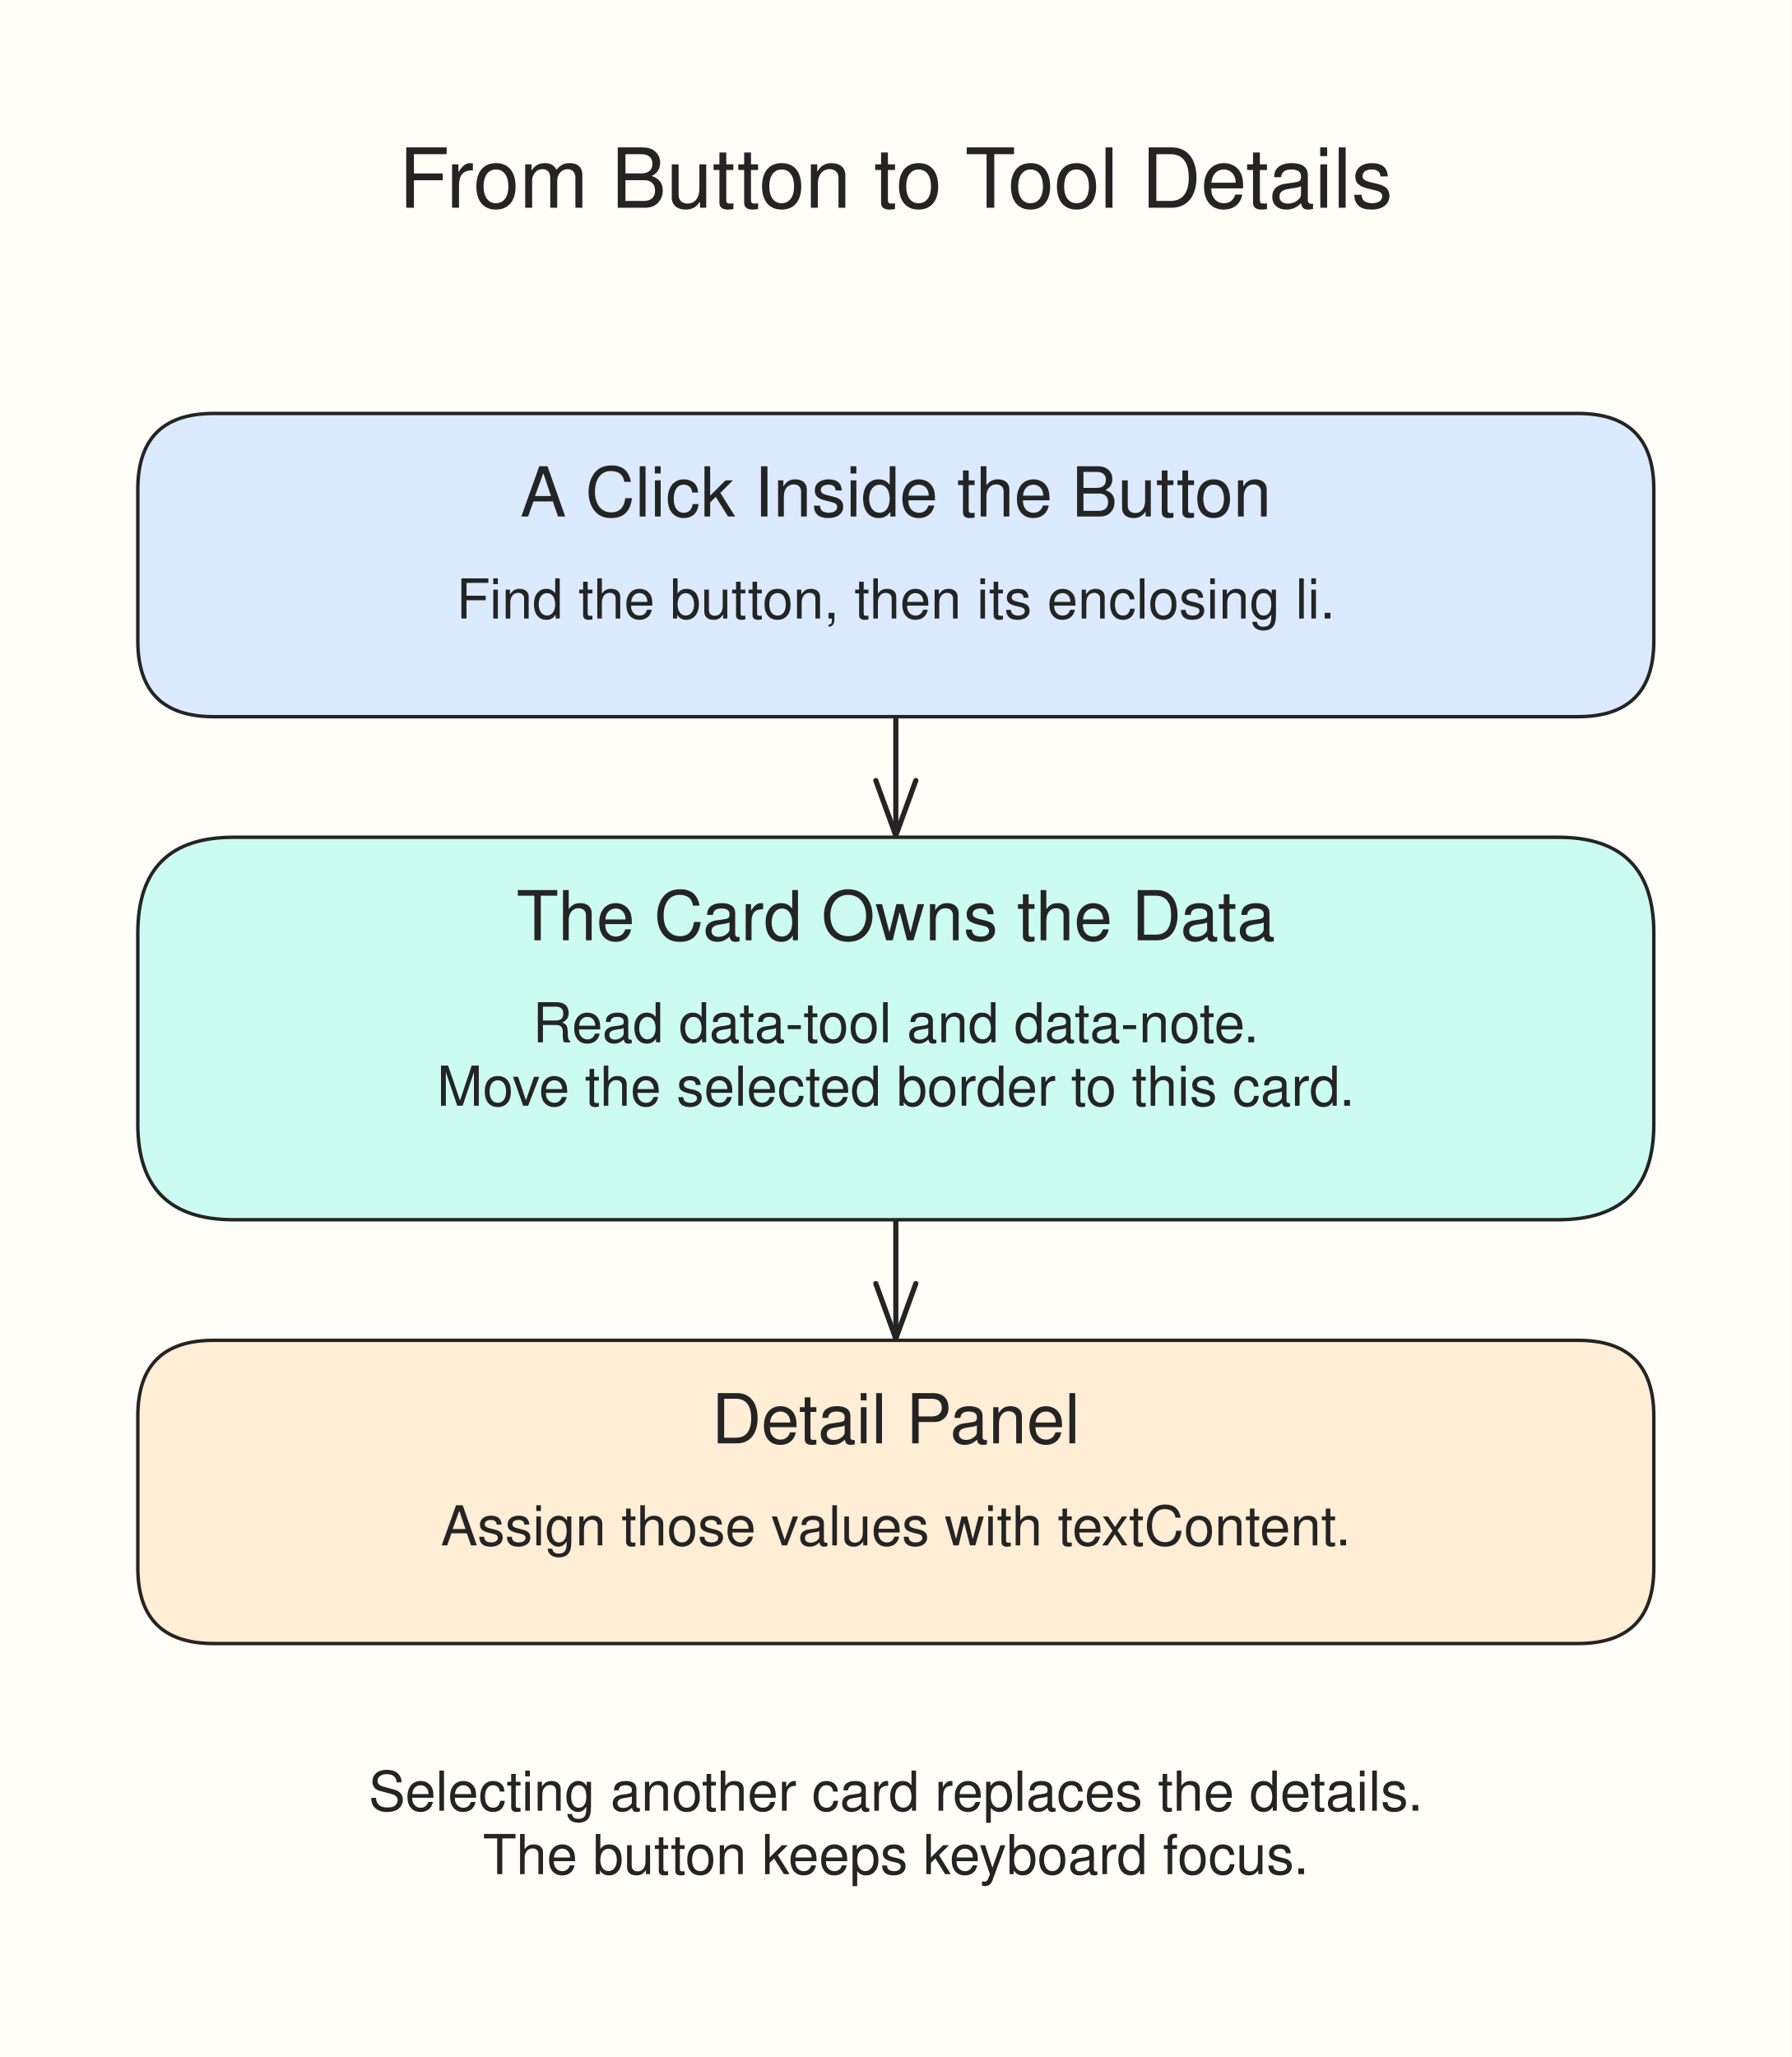
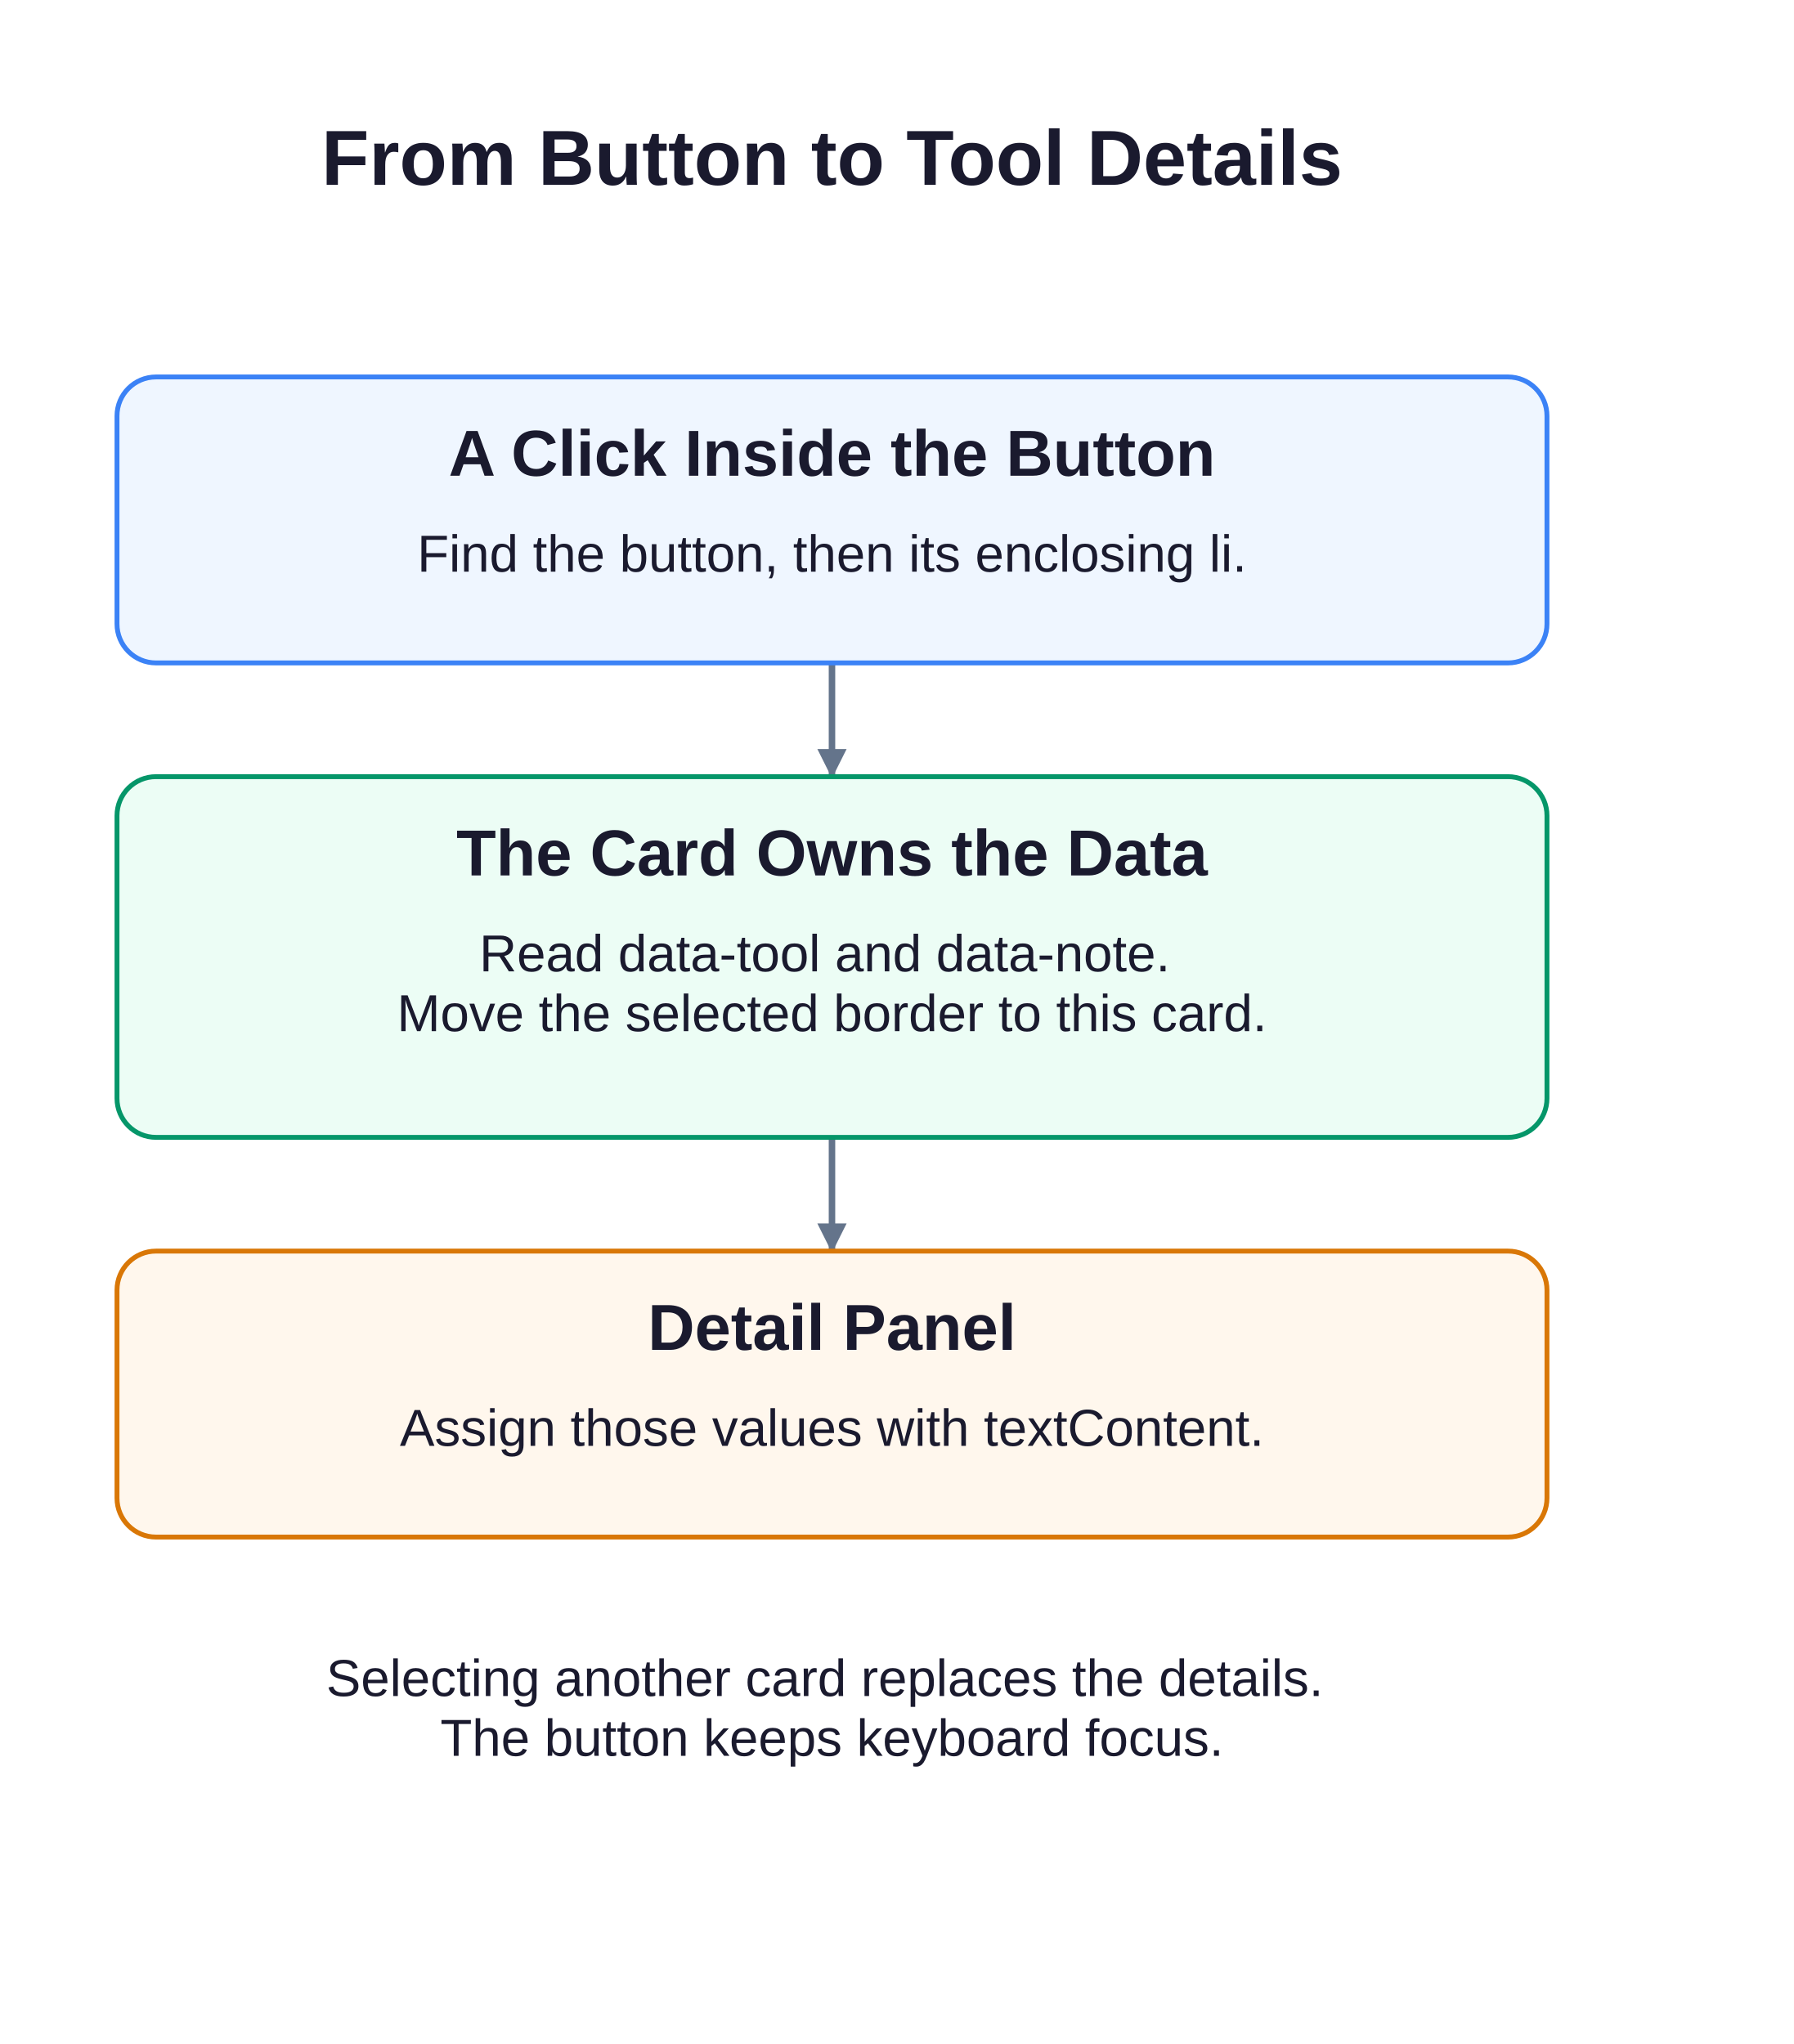
- <svg xmlns="http://www.w3.org/2000/svg" version="1.1" viewBox="0 0 520 597" width="520" height="597" role="img" aria-labelledby="figure-title figure-desc">
+ <svg xmlns="http://www.w3.org/2000/svg" viewBox="-16 -16 552 629" role="img" aria-labelledby="figure-title figure-desc">
  <defs>
-     <style class="style-fonts">
-       </style>
+     <marker id="arrow-tip" markerWidth="9" markerHeight="9" refX="8" refY="4.5" orient="auto" markerUnits="userSpaceOnUse">
+       <path d="M0 0L9 4.5 0 9Z" fill="#64748b" />
+     </marker>
  </defs>
-   <rect x="0" y="0" width="520" height="597" fill="#fffdf7" />
-   <g transform="translate(115.2734 40) rotate(0 144.7266 13.8)">
-     <text x="144.727" y="20.28" font-family="Helvetica, Segoe UI Emoji" font-size="24px" fill="#242424" text-anchor="middle" style="white-space: pre;" direction="ltr" dominant-baseline="alphabetic">From Button to Tool Details</text>
-   </g>
-   <g stroke-linecap="round" transform="translate(40 120) rotate(0 220 44)">
-     <path d="M22 0 C126.79 0, 231.58 0, 418 0 C432.67 0, 440 7.33, 440 22 C440 36.67, 440 51.35, 440 66 C440 80.67, 432.67 88, 418 88 C319.05 88, 220.1 88, 22 88 C7.33 88, 0 80.67, 0 66 C0 55.72, 0 45.43, 0 22 C0 7.33, 7.33 0, 22 0" stroke="none" stroke-width="0" fill="#dbeafe" />
-     <path d="M22 0 C105.4 0, 188.8 0, 418 0 M22 0 C152.68 0, 283.36 0, 418 0 M418 0 C432.67 0, 440 7.33, 440 22 M418 0 C432.67 0, 440 7.33, 440 22 M440 22 C440 38.69, 440 55.39, 440 66 M440 22 C440 38.21, 440 54.42, 440 66 M440 66 C440 80.67, 432.67 88, 418 88 M440 66 C440 80.67, 432.67 88, 418 88 M418 88 C303.26 88, 188.52 88, 22 88 M418 88 C306.7 88, 195.41 88, 22 88 M22 88 C7.33 88, 0 80.67, 0 66 M22 88 C7.33 88, 0 80.67, 0 66 M0 66 C0 54.95, 0 43.89, 0 22 M0 66 C0 51.41, 0 36.82, 0 22 M0 22 C0 7.33, 7.33 0, 22 0 M0 22 C0 7.33, 7.33 0, 22 0" stroke="#242424" stroke-width="1" fill="none" />
-   </g>
-   <g transform="translate(151.0547 133) rotate(0 108.9453 11.5)">
-     <text x="108.945" y="16.9" font-family="Helvetica, Segoe UI Emoji" font-size="20px" fill="#242424" text-anchor="middle" style="white-space: pre;" direction="ltr" dominant-baseline="alphabetic">A Click Inside the Button</text>
-   </g>
-   <g transform="translate(132.3672 166) rotate(0 127.6328 9.2)">
-     <text x="127.633" y="13.52" font-family="Helvetica, Segoe UI Emoji" font-size="16px" fill="#242424" text-anchor="middle" style="white-space: pre;" direction="ltr" dominant-baseline="alphabetic">Find the button, then its enclosing li.</text>
-   </g>
-   <g stroke-linecap="round" transform="translate(40 243) rotate(0 220 55.5)">
-     <path d="M27.75 0 C166.64 0, 305.52 0, 412.25 0 C430.75 0, 440 9.25, 440 27.75 C440 44.67, 440 61.59, 440 83.25 C440 101.75, 430.75 111, 412.25 111 C281.86 111, 151.46 111, 27.75 111 C9.25 111, 0 101.75, 0 83.25 C0 71.31, 0 59.37, 0 27.75 C0 9.25, 9.25 0, 27.75 0" stroke="none" stroke-width="0" fill="#ccfbf1" />
-     <path d="M27.75 0 C132.44 0, 237.13 0, 412.25 0 M27.75 0 C123.46 0, 219.17 0, 412.25 0 M412.25 0 C430.75 0, 440 9.25, 440 27.75 M412.25 0 C430.75 0, 440 9.25, 440 27.75 M440 27.75 C440 48.27, 440 68.79, 440 83.25 M440 27.75 C440 46.93, 440 66.12, 440 83.25 M440 83.25 C440 101.75, 430.75 111, 412.25 111 M440 83.25 C440 101.75, 430.75 111, 412.25 111 M412.25 111 C295.88 111, 179.51 111, 27.75 111 M412.25 111 C307.74 111, 203.22 111, 27.75 111 M27.75 111 C9.25 111, 0 101.75, 0 83.25 M27.75 111 C9.25 111, 0 101.75, 0 83.25 M0 83.25 C0 69.71, 0 56.18, 0 27.75 M0 83.25 C0 62.58, 0 41.91, 0 27.75 M0 27.75 C0 9.25, 9.25 0, 27.75 0 M0 27.75 C0 9.25, 9.25 0, 27.75 0" stroke="#242424" stroke-width="1" fill="none" />
-   </g>
-   <g transform="translate(149.3945 256) rotate(0 110.6055 11.5)">
-     <text x="110.605" y="16.9" font-family="Helvetica, Segoe UI Emoji" font-size="20px" fill="#242424" text-anchor="middle" style="white-space: pre;" direction="ltr" dominant-baseline="alphabetic">The Card Owns the Data</text>
-   </g>
-   <g transform="translate(126.1523 289) rotate(0 133.8477 18.4)">
-     <text x="133.848" y="13.52" font-family="Helvetica, Segoe UI Emoji" font-size="16px" fill="#242424" text-anchor="middle" style="white-space: pre;" direction="ltr" dominant-baseline="alphabetic">Read data-tool and data-note.</text>
-     <text x="133.848" y="31.92" font-family="Helvetica, Segoe UI Emoji" font-size="16px" fill="#242424" text-anchor="middle" style="white-space: pre;" direction="ltr" dominant-baseline="alphabetic">Move the selected border to this card.</text>
-   </g>
-   <g stroke-linecap="round">
-     <g transform="translate(260 208.5) rotate(0 0 17)">
-       <path d="M0 0 C0 7.33, 0 14.66, 0 34 M0 0 C0 7.25, 0 14.5, 0 34" stroke="#242424" stroke-width="1.5" fill="none" />
-     </g>
-     <g transform="translate(260 208.5) rotate(0 0 17)">
-       <path d="M-5.81 18.03 C-4.56 21.47, -3.31 24.91, 0 34 M-5.81 18.03 C-4.57 21.43, -3.33 24.84, 0 34" stroke="#242424" stroke-width="1.5" fill="none" />
-     </g>
-     <g transform="translate(260 208.5) rotate(0 0 17)">
-       <path d="M5.81 18.03 C4.56 21.47, 3.31 24.91, 0 34 M5.81 18.03 C4.57 21.43, 3.33 24.84, 0 34" stroke="#242424" stroke-width="1.5" fill="none" />
-     </g>
-   </g>
-   <mask />
-   <g stroke-linecap="round" transform="translate(40 389) rotate(0 220 44)">
-     <path d="M22 0 C105.09 0, 188.17 0, 418 0 C432.67 0, 440 7.33, 440 22 C440 33.26, 440 44.51, 440 66 C440 80.67, 432.67 88, 418 88 C277.97 88, 137.94 88, 22 88 C7.33 88, 0 80.67, 0 66 C0 51.12, 0 36.23, 0 22 C0 7.33, 7.33 0, 22 0" stroke="none" stroke-width="0" fill="#ffedd5" />
-     <path d="M22 0 C152.68 0, 283.36 0, 418 0 M22 0 C176.77 0, 331.54 0, 418 0 M418 0 C432.67 0, 440 7.33, 440 22 M418 0 C432.67 0, 440 7.33, 440 22 M440 22 C440 38.21, 440 54.42, 440 66 M440 22 C440 35.77, 440 49.53, 440 66 M440 66 C440 80.67, 432.67 88, 418 88 M440 66 C440 80.67, 432.67 88, 418 88 M418 88 C306.7 88, 195.41 88, 22 88 M418 88 C282.75 88, 147.5 88, 22 88 M22 88 C7.33 88, 0 80.67, 0 66 M22 88 C7.33 88, 0 80.67, 0 66 M0 66 C0 51.41, 0 36.82, 0 22 M0 66 C0 55.97, 0 45.94, 0 22 M0 22 C0 7.33, 7.33 0, 22 0 M0 22 C0 7.33, 7.33 0, 22 0" stroke="#242424" stroke-width="1" fill="none" />
-   </g>
-   <g transform="translate(206.0791 402) rotate(0 53.9209 11.5)">
-     <text x="53.921" y="16.9" font-family="Helvetica, Segoe UI Emoji" font-size="20px" fill="#242424" text-anchor="middle" style="white-space: pre;" direction="ltr" dominant-baseline="alphabetic">Detail Panel</text>
-   </g>
-   <g transform="translate(127.0391 435) rotate(0 132.9609 9.2)">
-     <text x="132.961" y="13.52" font-family="Helvetica, Segoe UI Emoji" font-size="16px" fill="#242424" text-anchor="middle" style="white-space: pre;" direction="ltr" dominant-baseline="alphabetic">Assign those values with textContent.</text>
-   </g>
-   <g stroke-linecap="round">
-     <g transform="translate(260 354.5) rotate(0 0 17)">
-       <path d="M0 0 C0 8.46, 0 16.93, 0 34 M0 0 C0 13.51, 0 27.02, 0 34" stroke="#242424" stroke-width="1.5" fill="none" />
-     </g>
-     <g transform="translate(260 354.5) rotate(0 0 17)">
-       <path d="M-5.81 18.03 C-4.37 22, -2.92 25.98, 0 34 M-5.81 18.03 C-3.5 24.37, -1.19 30.72, 0 34" stroke="#242424" stroke-width="1.5" fill="none" />
-     </g>
-     <g transform="translate(260 354.5) rotate(0 0 17)">
-       <path d="M5.81 18.03 C4.37 22, 2.92 25.98, 0 34 M5.81 18.03 C3.5 24.37, 1.19 30.72, 0 34" stroke="#242424" stroke-width="1.5" fill="none" />
-     </g>
-   </g>
-   <mask />
-   <g transform="translate(106.5742 512) rotate(0 153.4258 18.4)">
-     <text x="153.426" y="13.52" font-family="Helvetica, Segoe UI Emoji" font-size="16px" fill="#242424" text-anchor="middle" style="white-space: pre;" direction="ltr" dominant-baseline="alphabetic">Selecting another card replaces the details.</text>
-     <text x="153.426" y="31.92" font-family="Helvetica, Segoe UI Emoji" font-size="16px" fill="#242424" text-anchor="middle" style="white-space: pre;" direction="ltr" dominant-baseline="alphabetic">The button keeps keyboard focus.</text>
-   </g>
-   <g stroke-linecap="round" transform="translate(20 20) rotate(0 240 278.5)">
-     <path d="M32 0 C124.83 0, 217.67 0, 448 0 M32 0 C160.28 0, 288.56 0, 448 0 M448 0 C469.33 0, 480 10.67, 480 32 M448 0 C469.33 0, 480 10.67, 480 32 M480 32 C480 158.93, 480 285.86, 480 525 M480 32 C480 161.56, 480 291.11, 480 525 M480 525 C480 546.33, 469.33 557, 448 557 M480 525 C480 546.33, 469.33 557, 448 557 M448 557 C286.24 557, 124.49 557, 32 557 M448 557 C296.31 557, 144.62 557, 32 557 M32 557 C10.67 557, 0 546.33, 0 525 M32 557 C10.67 557, 0 546.33, 0 525 M0 525 C0 382.62, 0 240.24, 0 32 M0 525 C0 389.35, 0 253.7, 0 32 M0 32 C0 10.67, 10.67 0, 32 0 M0 32 C0 10.67, 10.67 0, 32 0" stroke="transparent" stroke-width="2" fill="none" />
-   </g>
+   <rect x="-16" y="-16" width="552" height="629" fill="#ffffff" />
+   <path d="M240 188.5 L240 222.5" fill="none" stroke="#64748b" stroke-width="2" stroke-linecap="round" stroke-linejoin="round" marker-end="url(#arrow-tip)" />
+   <path d="M240 334.5 L240 368.5" fill="none" stroke="#64748b" stroke-width="2" stroke-linecap="round" stroke-linejoin="round" marker-end="url(#arrow-tip)" />
+   <rect x="20" y="100" width="440" height="88" rx="12" fill="#eff6ff" stroke="#3b82f6" stroke-width="1.5" />
+   <rect x="20" y="223" width="440" height="111" rx="12" fill="#ecfdf5" stroke="#059669" stroke-width="1.5" />
+   <rect x="20" y="369" width="440" height="88" rx="12" fill="#fff7ed" stroke="#d97706" stroke-width="1.5" />
+   <text x="240" y="40.88" fill="#1a1a2e" text-anchor="middle" font-family="Arial, Helvetica, sans-serif" font-size="24" font-weight="700">
+     <tspan x="240">From Button to Tool Details</tspan>
+   </text>
+   <text x="240" y="130.4" fill="#1a1a2e" text-anchor="middle" font-family="Arial, Helvetica, sans-serif" font-size="20" font-weight="600">
+     <tspan x="240">A Click Inside the Button</tspan>
+   </text>
+   <text x="240" y="159.92" fill="#1a1a2e" text-anchor="middle" font-family="Arial, Helvetica, sans-serif" font-size="16" font-weight="500">
+     <tspan x="240">Find the button, then its enclosing li.</tspan>
+   </text>
+   <text x="240" y="253.4" fill="#1a1a2e" text-anchor="middle" font-family="Arial, Helvetica, sans-serif" font-size="20" font-weight="600">
+     <tspan x="240">The Card Owns the Data</tspan>
+   </text>
+   <text x="240" y="282.92" fill="#1a1a2e" text-anchor="middle" font-family="Arial, Helvetica, sans-serif" font-size="16" font-weight="500">
+     <tspan x="240">Read data-tool and data-note.</tspan>
+     <tspan x="240" dy="18.4">Move the selected border to this card.</tspan>
+   </text>
+   <text x="240" y="399.4" fill="#1a1a2e" text-anchor="middle" font-family="Arial, Helvetica, sans-serif" font-size="20" font-weight="600">
+     <tspan x="240">Detail Panel</tspan>
+   </text>
+   <text x="240" y="428.92" fill="#1a1a2e" text-anchor="middle" font-family="Arial, Helvetica, sans-serif" font-size="16" font-weight="500">
+     <tspan x="240">Assign those values with textContent.</tspan>
+   </text>
+   <text x="240" y="505.92" fill="#1a1a2e" text-anchor="middle" font-family="Arial, Helvetica, sans-serif" font-size="16" font-weight="500">
+     <tspan x="240">Selecting another card replaces the details.</tspan>
+     <tspan x="240" dy="18.4">The button keeps keyboard focus.</tspan>
+   </text>
</svg>
